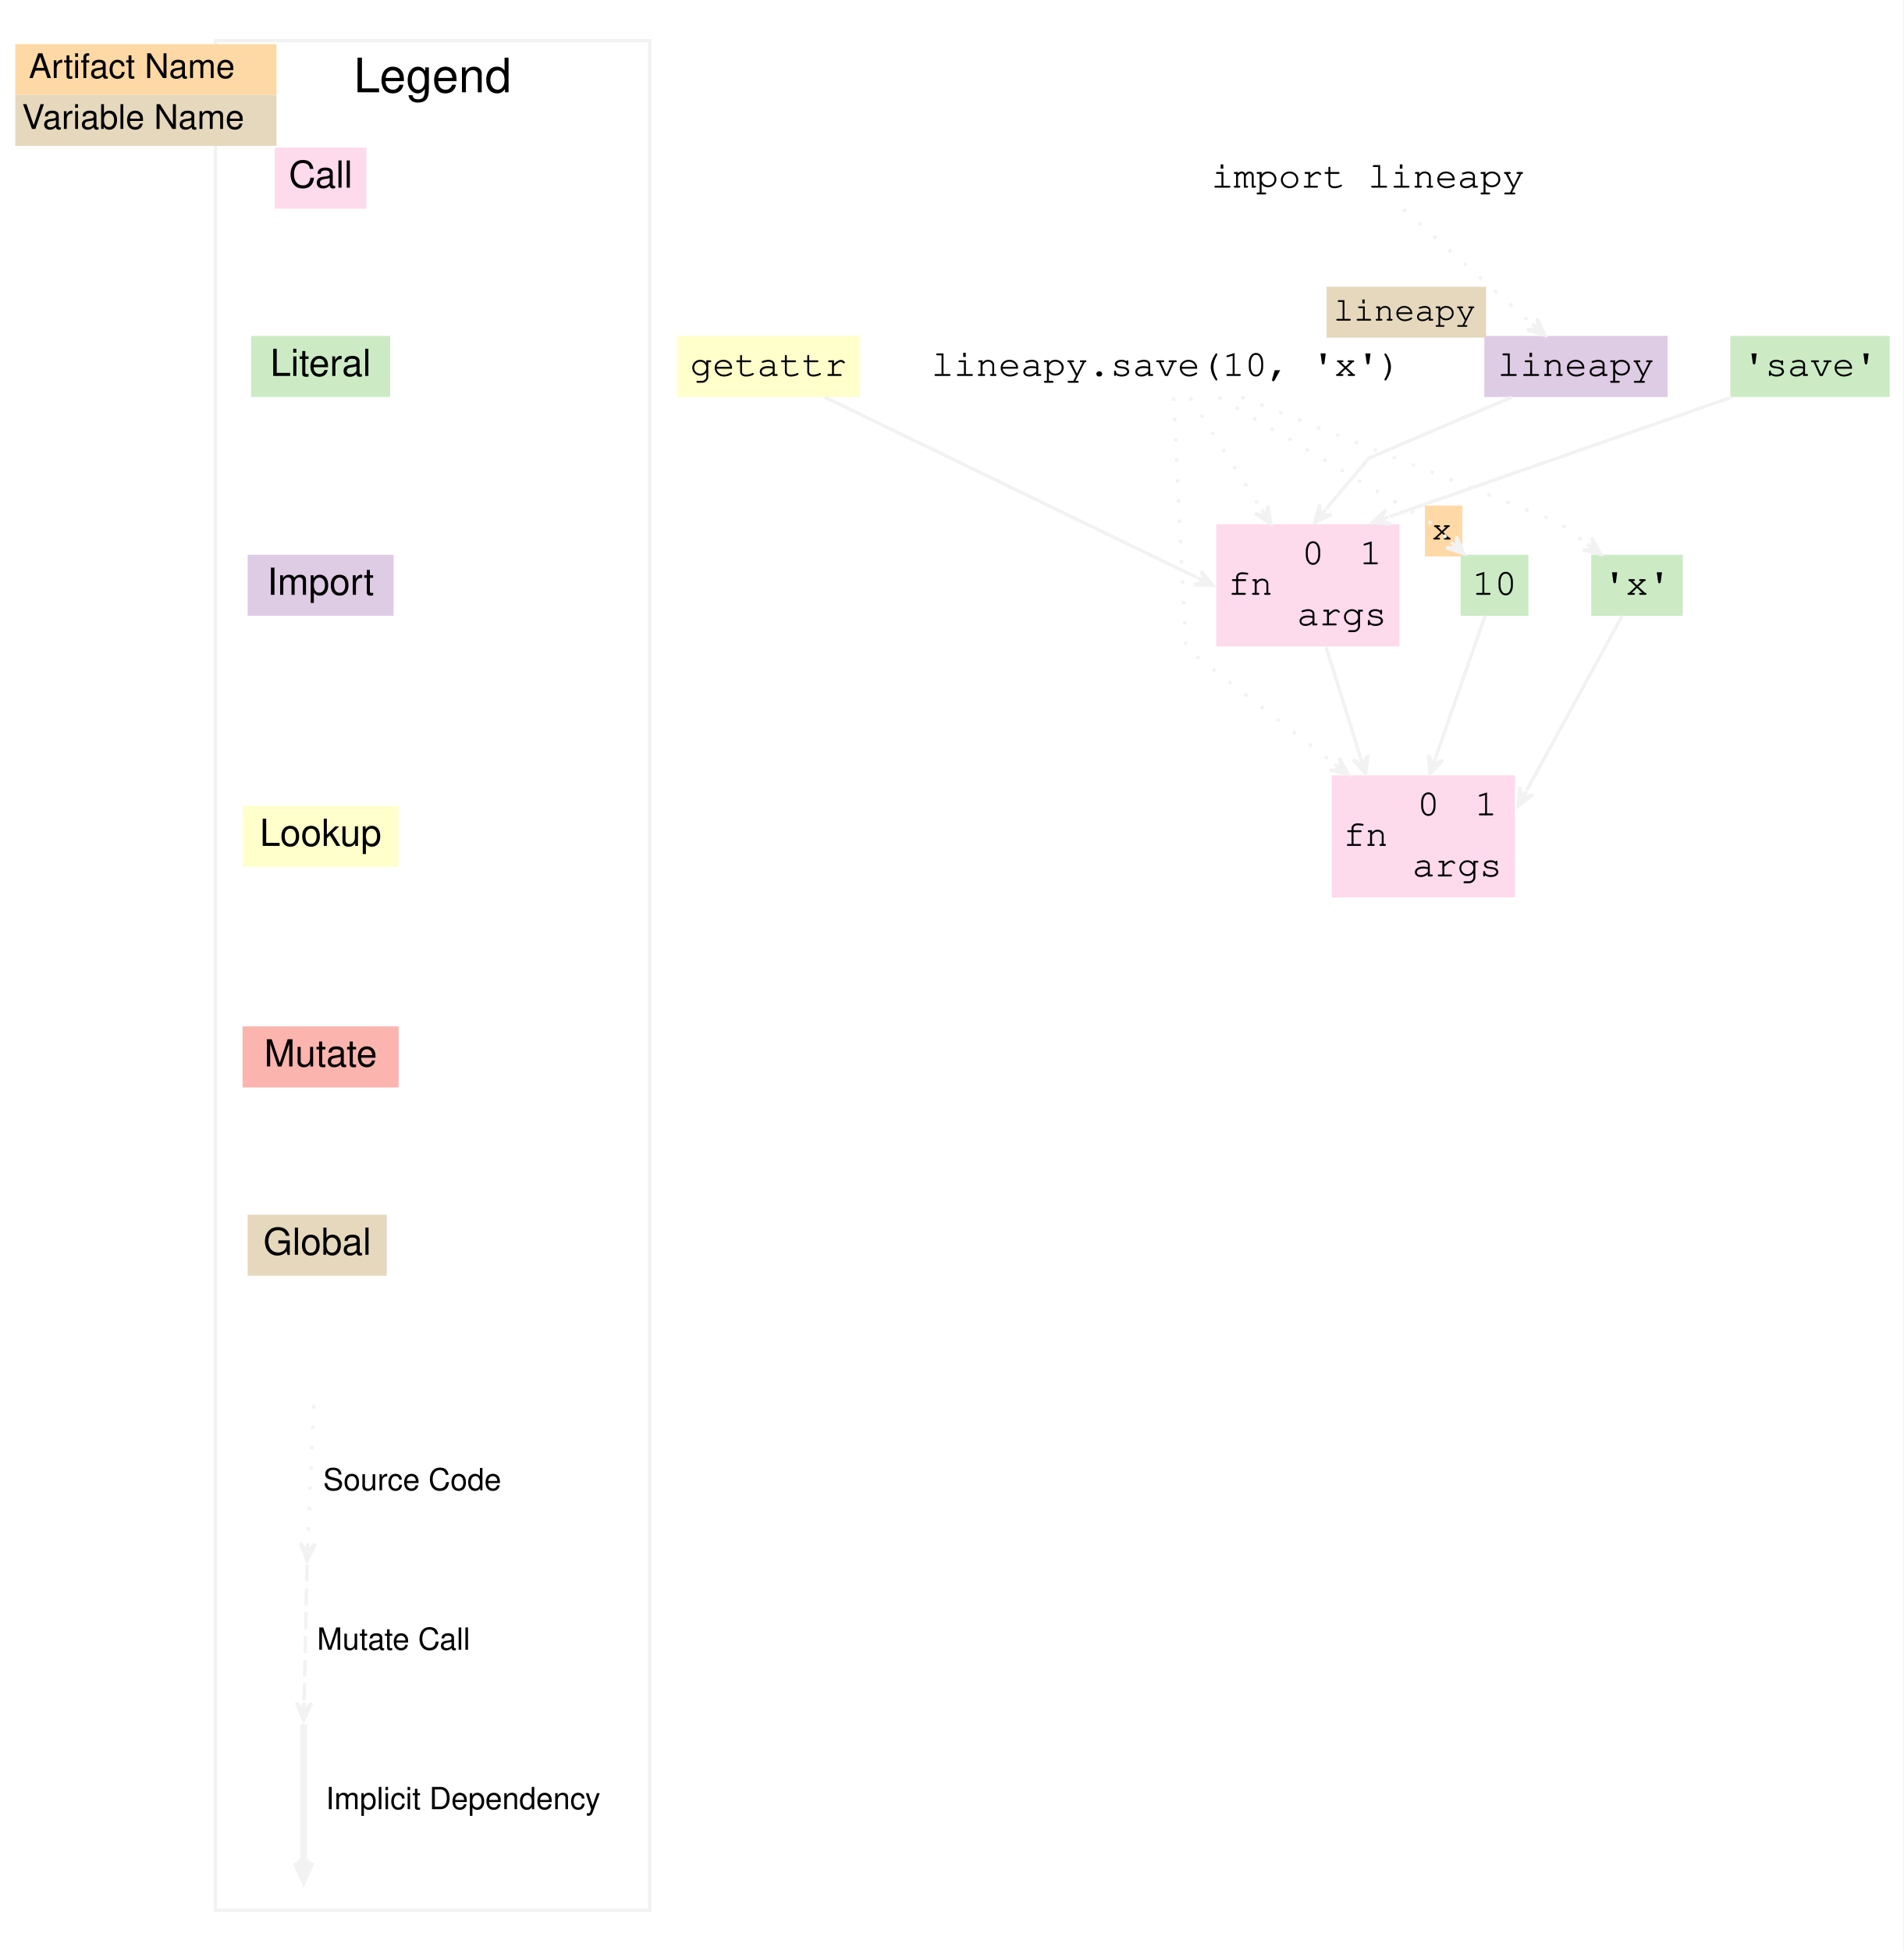
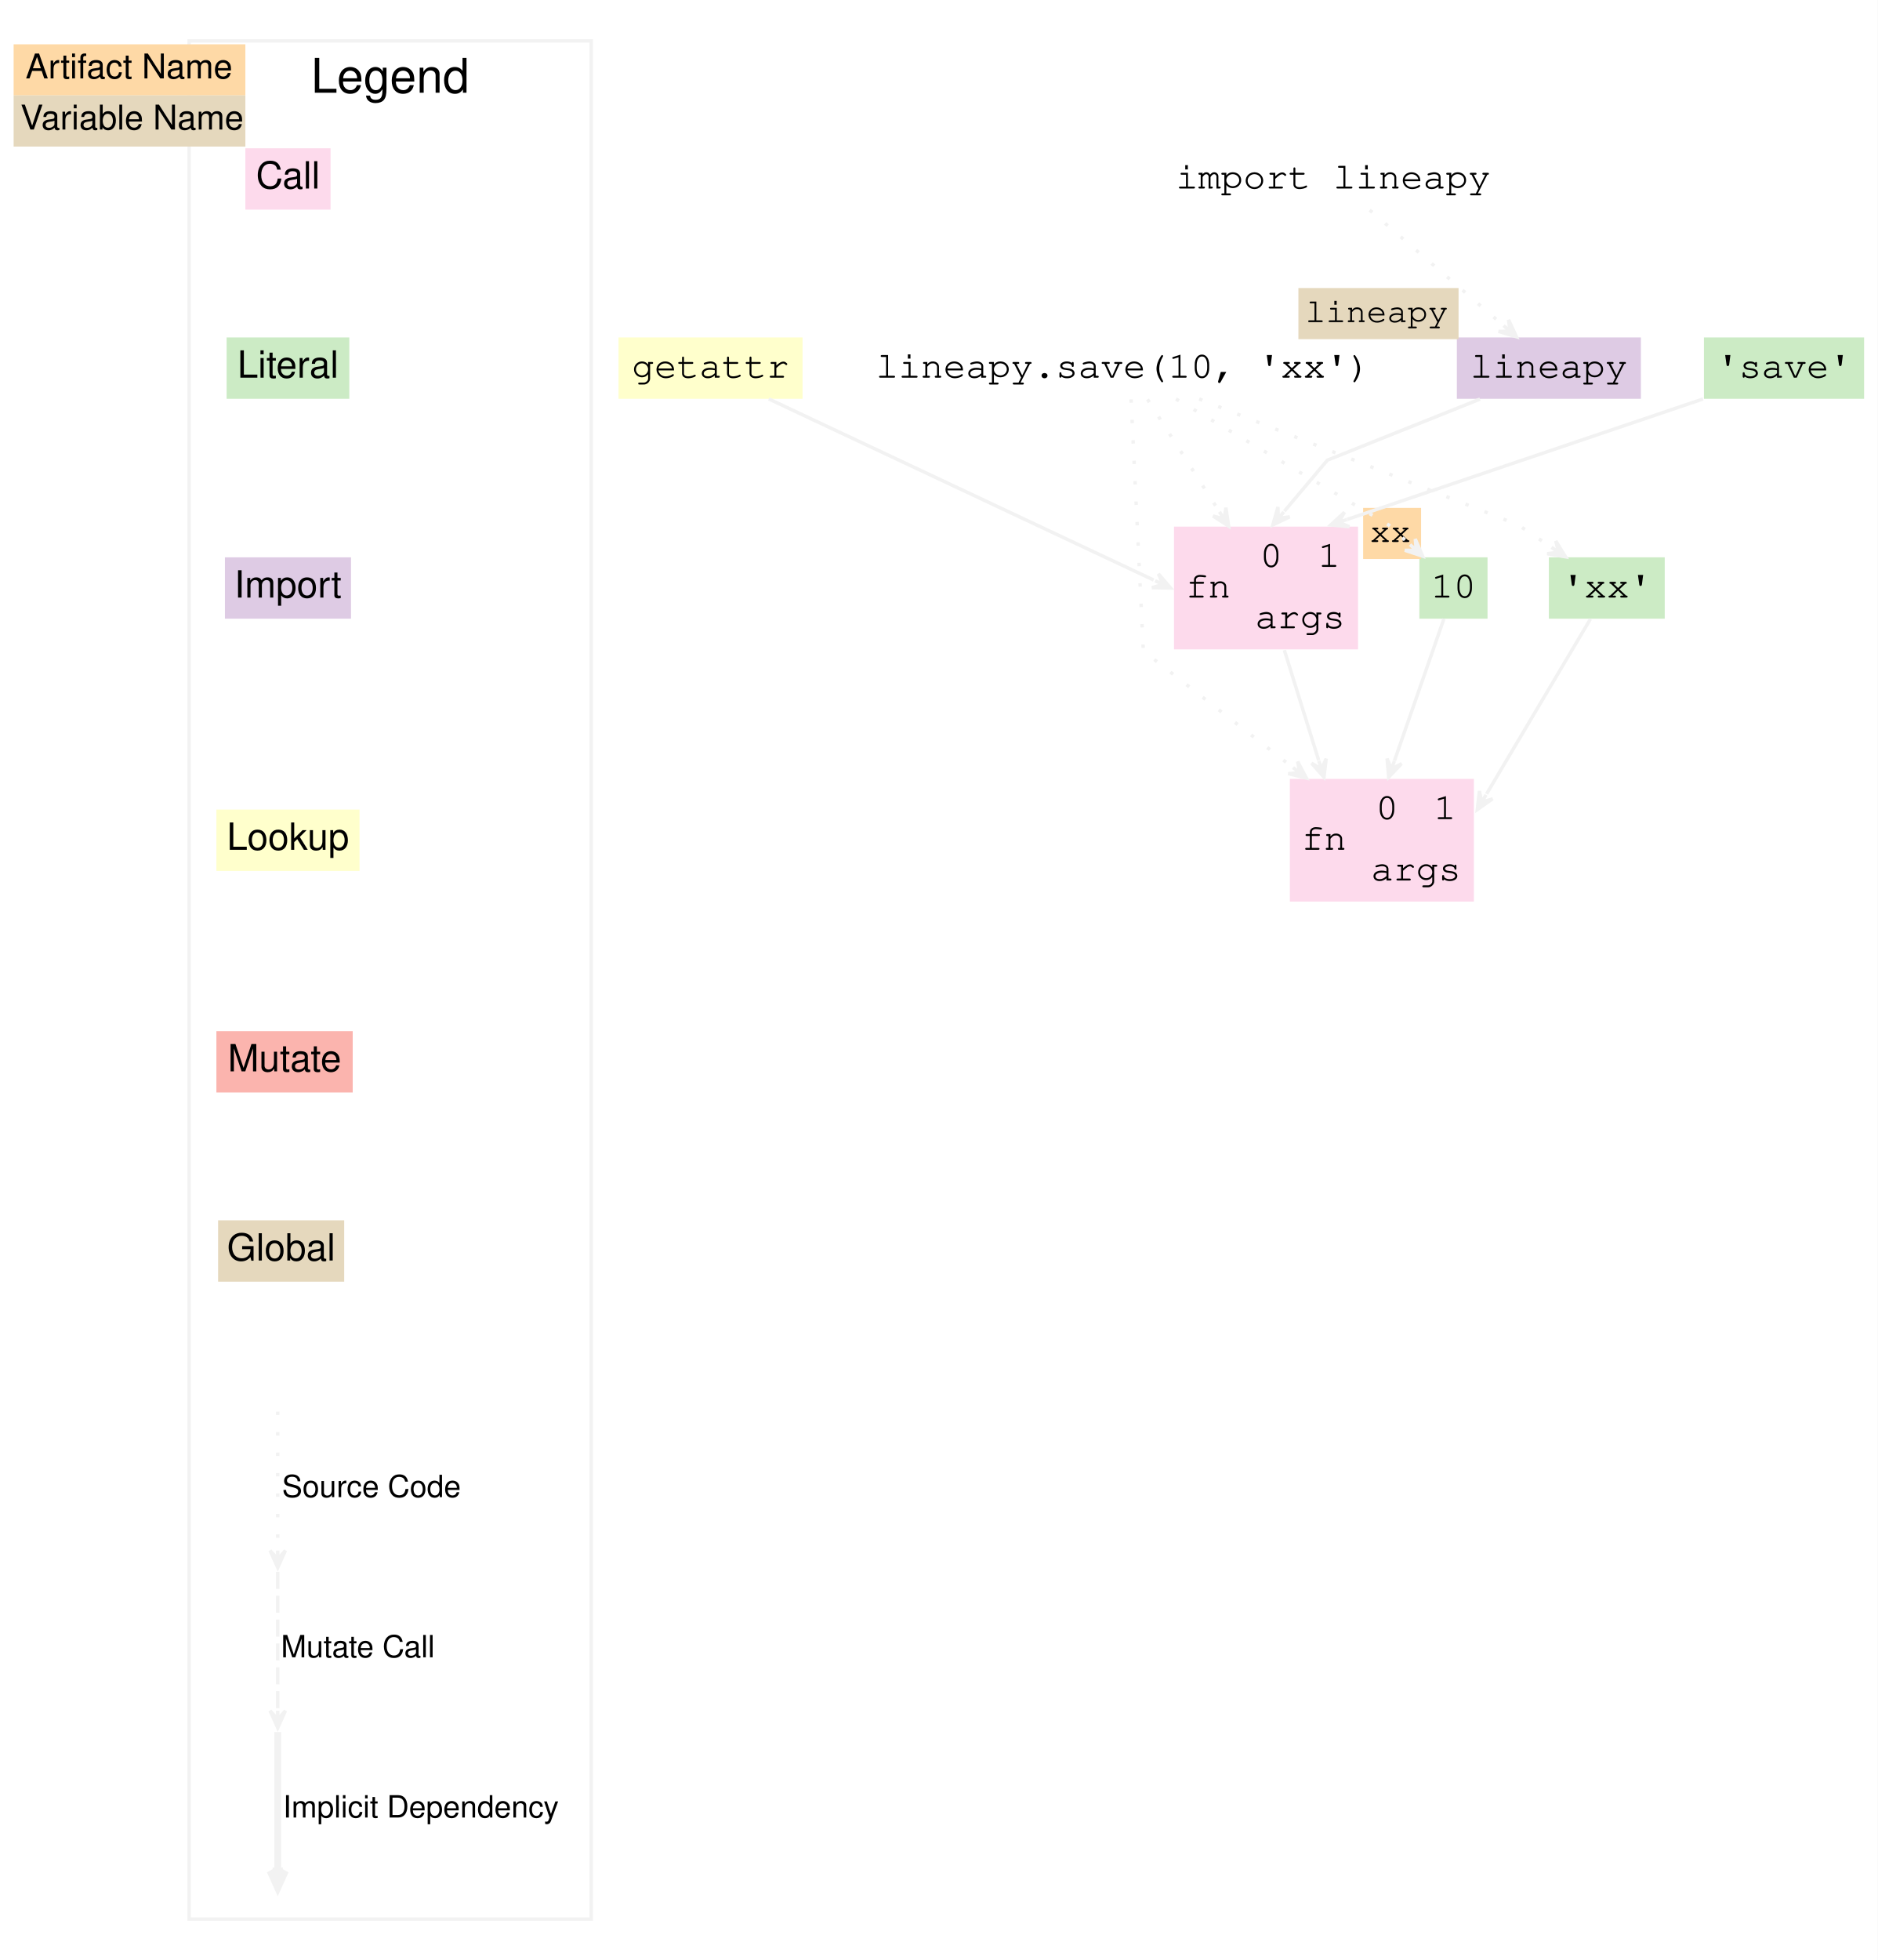
- <svg xmlns="http://www.w3.org/2000/svg" width="561pt" height="575pt" viewBox="0 0 561 575">
+ <svg xmlns="http://www.w3.org/2000/svg" width="551pt" height="575pt" viewBox="0 0 551 575">
  <g class="graph" transform="scale(1) translate(4 571)">
-     <polygon points="-4 4 -4 -571 557 -571 557 4" fill="#fff" stroke="transparent" />
+     <polygon points="-4 4 -4 -571 547 -571 547 4" fill="#fff" stroke="transparent" />
    <g class="cluster">
-       <polygon points="59.5 -8 59.5 -559 187.5 -559 187.5 -8" fill="none" stroke="#f2f2f2" />
-       <text x="123.5" y="-543.8" font-family="Helvetica,sans-Serif" font-size="14" text-anchor="middle">Legend</text>
+       <polygon points="51.5 -8 51.5 -559 169.5 -559 169.5 -8" fill="none" stroke="#f2f2f2" />
+       <text x="110.5" y="-543.8" font-family="Helvetica,sans-Serif" font-size="14" text-anchor="middle">Legend</text>
    </g>
    <g class="node">
-       <polygon points="77 -509.5 77 -527.5 104 -527.5 104 -509.5" fill="#fddaec" stroke="#f2f2f2" stroke-width="0" />
-       <text x="90.5" y="-515.7" fill="#000000" font-family="Helvetica,sans-Serif" font-size="11" text-anchor="middle">Call</text>
-       <polygon points="0.5 -543 0.5 -558 77.5 -558 77.5 -543" fill="#fed9a6" stroke="transparent" />
-       <text x="4.5" y="-548" fill="#000000" font-family="Helvetica,sans-Serif" font-size="10">Artifact Name</text>
-       <polygon points="0.5 -528 0.5 -543 77.5 -543 77.5 -528" fill="#e5d8bd" stroke="transparent" />
-       <text x="2.5" y="-533" fill="#000000" font-family="Helvetica,sans-Serif" font-size="10">Variable Name</text>
-       <polygon points="111 -472 70 -472 70 -454 111 -454" fill="#ccebc5" stroke="#f2f2f2" stroke-width="0" />
-       <text x="90.5" y="-460.2" fill="#000000" font-family="Helvetica,sans-Serif" font-size="11" text-anchor="middle">Literal</text>
-       <polygon points="112 -407.5 69 -407.5 69 -389.5 112 -389.5" fill="#decbe4" stroke="#f2f2f2" stroke-width="0" />
-       <text x="90.5" y="-395.7" fill="#000000" font-family="Helvetica,sans-Serif" font-size="11" text-anchor="middle">Import</text>
-       <polygon points="113.5 -333.5 67.5 -333.5 67.5 -315.5 113.5 -315.5" fill="#ffc" stroke="#f2f2f2" stroke-width="0" />
-       <text x="90.5" y="-321.7" fill="#000000" font-family="Helvetica,sans-Serif" font-size="11" text-anchor="middle">Lookup</text>
-       <polygon points="67.5 -250.5 67.5 -268.5 113.5 -268.5 113.5 -250.5" fill="#fbb4ae" stroke="#f2f2f2" stroke-width="0" />
-       <text x="90.5" y="-256.7" fill="#000000" font-family="Helvetica,sans-Serif" font-size="11" text-anchor="middle">Mutate</text>
-       <polygon points="110 -213 69 -213 69 -195 110 -195" fill="#e5d8bd" stroke="#f2f2f2" stroke-width="0" />
-       <text x="89.5" y="-201.2" fill="#000000" font-family="Helvetica,sans-Serif" font-size="11" text-anchor="middle">Global</text>
+       <polygon points="68 -509.5 68 -527.5 93 -527.5 93 -509.5" fill="#fddaec" stroke="#f2f2f2" stroke-width="0" />
+       <text x="80.5" y="-515.7" fill="#000000" font-family="Helvetica,sans-Serif" font-size="11" text-anchor="middle">Call</text>
+       <polygon points="0 -543 0 -558 68 -558 68 -543" fill="#fed9a6" stroke="transparent" />
+       <text x="3.5" y="-548" fill="#000000" font-family="Helvetica,sans-Serif" font-size="10">Artifact Name</text>
+       <polygon points="0 -528 0 -543 68 -543 68 -528" fill="#e5d8bd" stroke="transparent" />
+       <text x="2" y="-533" fill="#000000" font-family="Helvetica,sans-Serif" font-size="10">Variable Name</text>
+       <polygon points="98.5 -472 62.5 -472 62.5 -454 98.5 -454" fill="#ccebc5" stroke="#f2f2f2" stroke-width="0" />
+       <text x="80.5" y="-460.2" fill="#000000" font-family="Helvetica,sans-Serif" font-size="11" text-anchor="middle">Literal</text>
+       <polygon points="99 -407.5 62 -407.5 62 -389.5 99 -389.5" fill="#decbe4" stroke="#f2f2f2" stroke-width="0" />
+       <text x="80.5" y="-395.7" fill="#000000" font-family="Helvetica,sans-Serif" font-size="11" text-anchor="middle">Import</text>
+       <polygon points="101.5 -333.5 59.5 -333.5 59.5 -315.5 101.5 -315.5" fill="#ffc" stroke="#f2f2f2" stroke-width="0" />
+       <text x="80.5" y="-321.7" fill="#000000" font-family="Helvetica,sans-Serif" font-size="11" text-anchor="middle">Lookup</text>
+       <polygon points="59.5 -250.5 59.5 -268.5 99.5 -268.5 99.5 -250.5" fill="#fbb4ae" stroke="#f2f2f2" stroke-width="0" />
+       <text x="79.5" y="-256.7" fill="#000000" font-family="Helvetica,sans-Serif" font-size="11" text-anchor="middle">Mutate</text>
+       <polygon points="97 -213 60 -213 60 -195 97 -195" fill="#e5d8bd" stroke="#f2f2f2" stroke-width="0" />
+       <text x="78.5" y="-201.2" fill="#000000" font-family="Helvetica,sans-Serif" font-size="11" text-anchor="middle">Global</text>
    </g>
    <g class="edge">
-       <path d="m88.49-156.87c-0.09 2.11-1.25 28.8-1.76 40.47" fill="none" stroke="#f2f2f2" stroke-dasharray="1,5" />
-       <polygon points="86.51 -111.12 88.97 -116.02 86.61 -113.62 86.72 -116.12 86.72 -116.12 86.72 -116.12 86.61 -113.62 84.47 -116.22 86.51 -111.12" fill="#f2f2f2" stroke="#f2f2f2" />
-       <text x="117.5" y="-131.8" font-family="Helvetica,sans-Serif" font-size="9" text-anchor="middle">Source Code</text>
-       <path d="m86.5-109.87c-0.05 2.11-0.63 28.8-0.88 40.47" fill="none" stroke="#f2f2f2" stroke-dasharray="5,2" />
-       <polygon points="85.5 -64.12 87.86 -69.07 85.56 -66.62 85.61 -69.12 85.61 -69.12 85.61 -69.12 85.56 -66.62 83.36 -69.17 85.5 -64.12" fill="#f2f2f2" stroke="#f2f2f2" />
-       <text x="112" y="-84.8" font-family="Helvetica,sans-Serif" font-size="9" text-anchor="middle">Mutate Call</text>
-       <path d="m85.5-62.87v40.47" fill="none" stroke="#f2f2f2" stroke-width="2" />
-       <polygon points="85.5 -17.12 87.75 -22.12 86 -19.62 86 -22.12 85.5 -22.12 85 -22.12 85 -19.62 83.25 -22.12 85.5 -17.12" fill="#f2f2f2" stroke="#f2f2f2" stroke-width="2" />
-       <text x="132.5" y="-37.8" font-family="Helvetica,sans-Serif" font-size="9" text-anchor="middle">Implicit Dependency</text>
+       <path d="m77.5-156.87v40.47" fill="none" stroke="#f2f2f2" stroke-dasharray="1,5" />
+       <polygon points="77.5 -111.12 79.75 -116.12 77.5 -113.62 77.5 -116.12 77.5 -116.12 77.5 -116.12 77.5 -113.62 75.25 -116.12 77.5 -111.12" fill="#f2f2f2" stroke="#f2f2f2" />
+       <text x="105" y="-131.8" font-family="Helvetica,sans-Serif" font-size="9" text-anchor="middle">Source Code</text>
+       <path d="m77.5-109.87v40.47" fill="none" stroke="#f2f2f2" stroke-dasharray="5,2" />
+       <polygon points="77.5 -64.12 79.75 -69.12 77.5 -66.62 77.5 -69.12 77.5 -69.12 77.5 -69.12 77.5 -66.62 75.25 -69.12 77.5 -64.12" fill="#f2f2f2" stroke="#f2f2f2" />
+       <text x="101" y="-84.8" font-family="Helvetica,sans-Serif" font-size="9" text-anchor="middle">Mutate Call</text>
+       <path d="m77.5-62.87v40.47" fill="none" stroke="#f2f2f2" stroke-width="2" />
+       <polygon points="77.5 -17.12 79.75 -22.12 78 -19.62 78 -22.12 77.5 -22.12 77 -22.12 77 -19.62 75.25 -22.12 77.5 -17.12" fill="#f2f2f2" stroke="#f2f2f2" stroke-width="2" />
+       <text x="119.5" y="-37.8" font-family="Helvetica,sans-Serif" font-size="9" text-anchor="middle">Implicit Dependency</text>
    </g>
    <g class="node">
-       <polygon points="487.5 -472 433.5 -472 433.5 -454 487.5 -454" fill="#decbe4" stroke="#f2f2f2" stroke-width="0" />
-       <text x="460.5" y="-460.2" fill="#000000" font-family="Courier,monospace" font-size="11" text-anchor="middle">lineapy</text>
-       <polygon points="387 -471.5 387 -486.5 434 -486.5 434 -471.5" fill="#e5d8bd" stroke="transparent" />
-       <text x="389" y="-476.5" fill="#000000" font-family="Courier,monospace" font-size="10">lineapy</text>
-       <polygon points="354.5 -380.5 354.5 -416.5 408.5 -416.5 408.5 -380.5" fill="#fddaec" stroke="#f2f2f2" stroke-width="0" />
-       <text x="364.5" y="-395.7" fill="#000000" font-family="Courier,monospace" font-size="11" text-anchor="middle">fn</text>
-       <polyline points="374.5 -380.5 374.5 -416.5" fill="none" stroke="#f2f2f2" stroke-width="0" />
-       <text x="383" y="-404.7" fill="#000000" font-family="Courier,monospace" font-size="11" text-anchor="middle">0</text>
-       <polyline points="391.5 -398.5 391.5 -416.5" fill="none" stroke="#f2f2f2" stroke-width="0" />
-       <text x="400" y="-404.7" fill="#000000" font-family="Courier,monospace" font-size="11" text-anchor="middle">1</text>
-       <polyline points="374.5 -398.5 408.5 -398.5" fill="none" stroke="#f2f2f2" stroke-width="0" />
-       <text x="391.5" y="-386.7" fill="#000000" font-family="Courier,monospace" font-size="11" text-anchor="middle">args</text>
+       <polygon points="477.5 -472 423.5 -472 423.5 -454 477.5 -454" fill="#decbe4" stroke="#f2f2f2" stroke-width="0" />
+       <text x="450.5" y="-460.2" fill="#000000" font-family="Courier,monospace" font-size="11" text-anchor="middle">lineapy</text>
+       <polygon points="377 -471.5 377 -486.5 424 -486.5 424 -471.5" fill="#e5d8bd" stroke="transparent" />
+       <text x="379" y="-476.5" fill="#000000" font-family="Courier,monospace" font-size="10">lineapy</text>
+       <polygon points="340.5 -380.5 340.5 -416.5 394.5 -416.5 394.5 -380.5" fill="#fddaec" stroke="#f2f2f2" stroke-width="0" />
+       <text x="350.5" y="-395.7" fill="#000000" font-family="Courier,monospace" font-size="11" text-anchor="middle">fn</text>
+       <polyline points="360.5 -380.5 360.5 -416.5" fill="none" stroke="#f2f2f2" stroke-width="0" />
+       <text x="369" y="-404.7" fill="#000000" font-family="Courier,monospace" font-size="11" text-anchor="middle">0</text>
+       <polyline points="377.5 -398.5 377.5 -416.5" fill="none" stroke="#f2f2f2" stroke-width="0" />
+       <text x="386" y="-404.7" fill="#000000" font-family="Courier,monospace" font-size="11" text-anchor="middle">1</text>
+       <polyline points="360.5 -398.5 394.5 -398.5" fill="none" stroke="#f2f2f2" stroke-width="0" />
+       <text x="377.5" y="-386.7" fill="#000000" font-family="Courier,monospace" font-size="11" text-anchor="middle">args</text>
    </g>
    <g class="edge" stroke="#f2f2f2">
-       <path d="m441.53-453.92c-17.9 7.64-42.03 17.92-42.03 17.92s-7.91 9.39-12.61 14.97" fill="none" />
-       <polygon points="383.5 -417 388.44 -419.38 385.11 -418.91 386.72 -420.82 386.72 -420.82 386.72 -420.82 385.11 -418.91 385 -422.27 383.5 -417" fill="#f2f2f2" />
+       <path d="m430.29-453.92c-19.08 7.64-44.79 17.92-44.79 17.92s-7.91 9.39-12.61 14.97" fill="none" />
+       <polygon points="369.5 -417 374.44 -419.38 371.11 -418.91 372.72 -420.82 372.72 -420.82 372.72 -420.82 371.11 -418.91 371 -422.27 369.5 -417" fill="#f2f2f2" />
    </g>
    <g class="node">
-       <polygon points="446.5 -407.5 426.5 -407.5 426.5 -389.5 446.5 -389.5" fill="#ccebc5" stroke="#f2f2f2" stroke-width="0" />
-       <text x="436.5" y="-395.7" fill="#000000" font-family="Courier,monospace" font-size="11" text-anchor="middle">10</text>
-       <polygon points="416 -407 416 -422 427 -422 427 -407" fill="#fed9a6" stroke="transparent" />
-       <text x="418" y="-412" fill="#000000" font-family="Courier,monospace" font-size="10">x</text>
-       <polygon points="388.5 -306.5 388.5 -342.5 442.5 -342.5 442.5 -306.5" fill="#fddaec" stroke="#f2f2f2" stroke-width="0" />
-       <text x="398.5" y="-321.7" fill="#000000" font-family="Courier,monospace" font-size="11" text-anchor="middle">fn</text>
-       <polyline points="408.5 -306.5 408.5 -342.5" fill="none" stroke="#f2f2f2" stroke-width="0" />
-       <text x="417" y="-330.7" fill="#000000" font-family="Courier,monospace" font-size="11" text-anchor="middle">0</text>
-       <polyline points="425.5 -324.5 425.5 -342.5" fill="none" stroke="#f2f2f2" stroke-width="0" />
-       <text x="434" y="-330.7" fill="#000000" font-family="Courier,monospace" font-size="11" text-anchor="middle">1</text>
-       <polyline points="408.5 -324.5 442.5 -324.5" fill="none" stroke="#f2f2f2" stroke-width="0" />
-       <text x="425.5" y="-312.7" fill="#000000" font-family="Courier,monospace" font-size="11" text-anchor="middle">args</text>
+       <polygon points="432.5 -407.5 412.5 -407.5 412.5 -389.5 432.5 -389.5" fill="#ccebc5" stroke="#f2f2f2" stroke-width="0" />
+       <text x="422.5" y="-395.7" fill="#000000" font-family="Courier,monospace" font-size="11" text-anchor="middle">10</text>
+       <polygon points="396 -407 396 -422 413 -422 413 -407" fill="#fed9a6" stroke="transparent" />
+       <text x="398" y="-412" fill="#000000" font-family="Courier,monospace" font-size="10">xx</text>
+       <polygon points="374.5 -306.5 374.5 -342.5 428.5 -342.5 428.5 -306.5" fill="#fddaec" stroke="#f2f2f2" stroke-width="0" />
+       <text x="384.5" y="-321.7" fill="#000000" font-family="Courier,monospace" font-size="11" text-anchor="middle">fn</text>
+       <polyline points="394.5 -306.5 394.5 -342.5" fill="none" stroke="#f2f2f2" stroke-width="0" />
+       <text x="403" y="-330.7" fill="#000000" font-family="Courier,monospace" font-size="11" text-anchor="middle">0</text>
+       <polyline points="411.5 -324.5 411.5 -342.5" fill="none" stroke="#f2f2f2" stroke-width="0" />
+       <text x="420" y="-330.7" fill="#000000" font-family="Courier,monospace" font-size="11" text-anchor="middle">1</text>
+       <polyline points="394.5 -324.5 428.5 -324.5" fill="none" stroke="#f2f2f2" stroke-width="0" />
+       <text x="411.5" y="-312.7" fill="#000000" font-family="Courier,monospace" font-size="11" text-anchor="middle">args</text>
    </g>
    <g class="edge" stroke="#f2f2f2">
-       <path d="m433.7-389.46c-4.01 11.49-11.24 32.25-14.51 41.63" fill="none" />
-       <polygon points="417.5 -343 421.27 -346.98 418.32 -345.36 419.15 -347.72 419.15 -347.72 419.15 -347.72 418.32 -345.36 417.02 -348.46 417.5 -343" fill="#f2f2f2" />
+       <path d="m419.7-389.46c-4.01 11.49-11.24 32.25-14.51 41.63" fill="none" />
+       <polygon points="403.5 -343 407.27 -346.98 404.32 -345.36 405.15 -347.72 405.15 -347.72 405.15 -347.72 404.32 -345.36 403.02 -348.46 403.5 -343" fill="#f2f2f2" />
    </g>
    <g class="node">
-       <polygon points="492 -407.5 465 -407.5 465 -389.5 492 -389.5" fill="#ccebc5" stroke="#f2f2f2" stroke-width="0" />
-       <text x="478.5" y="-395.7" fill="#000000" font-family="Courier,monospace" font-size="11" text-anchor="middle">'x'</text>
+       <polygon points="484.5 -407.5 450.5 -407.5 450.5 -389.5 484.5 -389.5" fill="#ccebc5" stroke="#f2f2f2" stroke-width="0" />
+       <text x="467.5" y="-395.7" fill="#000000" font-family="Courier,monospace" font-size="11" text-anchor="middle">'xx'</text>
    </g>
    <g class="edge" stroke="#f2f2f2">
-       <path d="m474.07-389.39c-7.43 13.58-22.17 40.53-28.06 51.29" fill="none" />
-       <polygon points="443.5 -333.5 447.87 -336.81 444.7 -335.69 445.9 -337.89 445.9 -337.89 445.9 -337.89 444.7 -335.69 443.93 -338.97 443.5 -333.5" fill="#f2f2f2" />
+       <path d="m462.69-389.39c-8.07 13.58-24.07 40.53-30.46 51.29" fill="none" />
+       <polygon points="429.5 -333.5 433.99 -336.65 430.78 -335.65 432.05 -337.8 432.05 -337.8 432.05 -337.8 430.78 -335.65 430.12 -338.95 429.5 -333.5" fill="#f2f2f2" />
    </g>
    <g class="node">
-       <polygon points="249.5 -472 195.5 -472 195.5 -454 249.5 -454" fill="#ffc" stroke="#f2f2f2" stroke-width="0" />
-       <text x="222.5" y="-460.2" fill="#000000" font-family="Courier,monospace" font-size="11" text-anchor="middle">getattr</text>
+       <polygon points="231.5 -472 177.5 -472 177.5 -454 231.5 -454" fill="#ffc" stroke="#f2f2f2" stroke-width="0" />
+       <text x="204.5" y="-460.2" fill="#000000" font-family="Courier,monospace" font-size="11" text-anchor="middle">getattr</text>
    </g>
    <g class="edge" stroke="#f2f2f2">
-       <path d="m239.09-453.96c30.02 14.55 91.88 44.54 109.58 53.12" fill="none" />
-       <polygon points="353.5 -398.5 349.98 -402.71 351.25 -399.59 349 -400.68 349 -400.68 349 -400.68 351.25 -399.59 348.02 -398.66 353.5 -398.5" fill="#f2f2f2" />
+       <path d="m221.6-453.96c30.93 14.55 94.68 44.54 112.92 53.12" fill="none" />
+       <polygon points="339.5 -398.5 335.93 -402.66 337.24 -399.56 334.98 -400.63 334.98 -400.63 334.98 -400.63 337.24 -399.56 334.02 -398.59 339.5 -398.5" fill="#f2f2f2" />
    </g>
    <g class="node">
-       <polygon points="553 -472 506 -472 506 -454 553 -454" fill="#ccebc5" stroke="#f2f2f2" stroke-width="0" />
-       <text x="529.5" y="-460.2" fill="#000000" font-family="Courier,monospace" font-size="11" text-anchor="middle">'save'</text>
+       <polygon points="543 -472 496 -472 496 -454 543 -454" fill="#ccebc5" stroke="#f2f2f2" stroke-width="0" />
+       <text x="519.5" y="-460.2" fill="#000000" font-family="Courier,monospace" font-size="11" text-anchor="middle">'save'</text>
    </g>
    <g class="edge" stroke="#f2f2f2">
-       <path d="m506.44-453.95c-31.02 10.82-84.21 29.37-100.83 35.17" fill="none" />
-       <polygon points="400.5 -417 405.96 -416.52 402.86 -417.82 405.22 -418.65 405.22 -418.65 405.22 -418.65 402.86 -417.82 404.48 -420.77 400.5 -417" fill="#f2f2f2" />
-       <path d="m386.88-380.26c3.5 11.23 7.82 25.09 10.08 32.33" fill="none" />
-       <polygon points="398.5 -343 399.16 -348.44 397.76 -345.39 397.01 -347.77 397.01 -347.77 397.01 -347.77 397.76 -345.39 394.86 -347.1 398.5 -343" fill="#f2f2f2" />
+       <path d="m495.72-453.95c-32.28 10.92-87.84 29.72-104.42 35.33" fill="none" />
+       <polygon points="386.5 -417 391.96 -416.47 388.87 -417.8 391.24 -418.6 391.24 -418.6 391.24 -418.6 388.87 -417.8 390.52 -420.73 386.5 -417" fill="#f2f2f2" />
+       <path d="m372.88-380.26c3.5 11.23 7.82 25.09 10.08 32.33" fill="none" />
+       <polygon points="384.5 -343 385.16 -348.44 383.76 -345.39 383.01 -347.77 383.01 -347.77 383.01 -347.77 383.76 -345.39 380.86 -347.1 384.5 -343" fill="#f2f2f2" />
    </g>
    <g class="node">
-       <polygon points="451 -527.5 350 -527.5 350 -509.5 451 -509.5" fill="none" stroke="#000" stroke-width="0" />
-       <text x="353" y="-515.7" fill="#000000" font-family="Courier,monospace" font-size="11">import lineapy</text>
+       <text x="341" y="-515.7" fill="#000000" font-family="Courier,monospace" font-size="11">import lineapy</text>
    </g>
    <g class="edge" stroke="#f2f2f2">
-       <path d="m409.61-509.37c10.05 8.95 26.29 23.44 37.72 33.63" fill="none" stroke-dasharray="1,5" />
-       <polygon points="451.3 -472.2 449.07 -477.21 449.44 -473.87 447.57 -475.53 447.57 -475.53 447.57 -475.53 449.44 -473.87 446.07 -473.85 451.3 -472.2" fill="#f2f2f2" />
+       <path d="m397.92-509.37c10.47 9.03 27.46 23.69 39.28 33.89" fill="none" stroke-dasharray="1,5" />
+       <polygon points="440.99 -472.2 438.68 -477.17 439.1 -473.84 437.21 -475.47 437.21 -475.47 437.21 -475.47 439.1 -473.84 435.74 -473.77 440.99 -472.2" fill="#f2f2f2" />
    </g>
    <g class="node">
-       <polygon points="415.5 -472 267.5 -472 267.5 -454 415.5 -454" fill="none" stroke="#000" stroke-width="0" />
-       <text x="270.5" y="-460.2" fill="#000000" font-family="Courier,monospace" font-size="11">lineapy.save(10, 'x')</text>
+       <text x="253" y="-460.2" fill="#000000" font-family="Courier,monospace" font-size="11">lineapy.save(10, 'xx')</text>
    </g>
    <g class="edge" stroke="#f2f2f2">
-       <path d="m355.09-453.95c21.86 12.94 62.41 36.95 62.41 36.95s2.61 2.4 5.89 5.43" fill="none" stroke-dasharray="1,5" />
-       <polygon points="427.45 -407.84 425.29 -412.88 425.61 -409.53 423.77 -411.23 423.77 -411.23 423.77 -411.23 425.61 -409.53 422.24 -409.57 427.45 -407.84" fill="#f2f2f2" />
-       <path d="m361.88-453.95c32.79 12.94 93.62 36.95 93.62 36.95s3.69 2.81 8.12 6.18" fill="none" stroke-dasharray="1,5" />
-       <polygon points="467.81 -407.64 465.19 -412.45 465.82 -409.15 463.83 -410.66 463.83 -410.66 463.83 -410.66 465.82 -409.15 462.47 -408.87 467.81 -407.64" fill="#f2f2f2" />
-       <path d="m346.73-453.83c5.31 8.3 13.76 21.5 20.99 32.81" fill="none" stroke-dasharray="1,5" />
-       <polygon points="370.53 -416.64 369.73 -422.06 369.19 -418.74 367.84 -420.85 367.84 -420.85 367.84 -420.85 369.19 -418.74 365.94 -419.63 370.53 -416.64" fill="#f2f2f2" />
-       <path d="m341.9-453.84c1.01 20.74 3.6 73.84 3.6 73.84s23.83 18.56 43.69 34.01" fill="none" stroke-dasharray="1,5" />
-       <polygon points="393.35 -342.74 390.79 -347.59 391.38 -344.28 389.41 -345.82 389.41 -345.82 389.41 -345.82 391.38 -344.28 388.02 -344.04 393.35 -342.74" fill="#f2f2f2" />
+       <path d="m341.09-453.95c21.86 12.94 62.41 36.95 62.41 36.95s2.61 2.4 5.89 5.43" fill="none" stroke-dasharray="1,5" />
+       <polygon points="413.45 -407.84 411.29 -412.88 411.61 -409.53 409.77 -411.23 409.77 -411.23 409.77 -411.23 411.61 -409.53 408.24 -409.57 413.45 -407.84" fill="#f2f2f2" />
+       <path d="m347.88-453.95c32.79 12.94 93.62 36.95 93.62 36.95s4.35 2.93 9.49 6.39" fill="none" stroke-dasharray="1,5" />
+       <polygon points="455.41 -407.64 452.52 -412.29 453.34 -409.03 451.27 -410.43 451.27 -410.43 451.27 -410.43 453.34 -409.03 450.01 -408.56 455.41 -407.64" fill="#f2f2f2" />
+       <path d="m332.73-453.83c5.31 8.3 13.76 21.5 20.99 32.81" fill="none" stroke-dasharray="1,5" />
+       <polygon points="356.53 -416.64 355.73 -422.06 355.19 -418.74 353.84 -420.85 353.84 -420.85 353.84 -420.85 355.19 -418.74 351.94 -419.63 356.53 -416.64" fill="#f2f2f2" />
+       <path d="m327.9-453.84c1.01 20.74 3.6 73.84 3.6 73.84s23.83 18.56 43.69 34.01" fill="none" stroke-dasharray="1,5" />
+       <polygon points="379.35 -342.74 376.79 -347.59 377.38 -344.28 375.41 -345.82 375.41 -345.82 375.41 -345.82 377.38 -344.28 374.02 -344.04 379.35 -342.74" fill="#f2f2f2" />
    </g>
  </g>
</svg>
